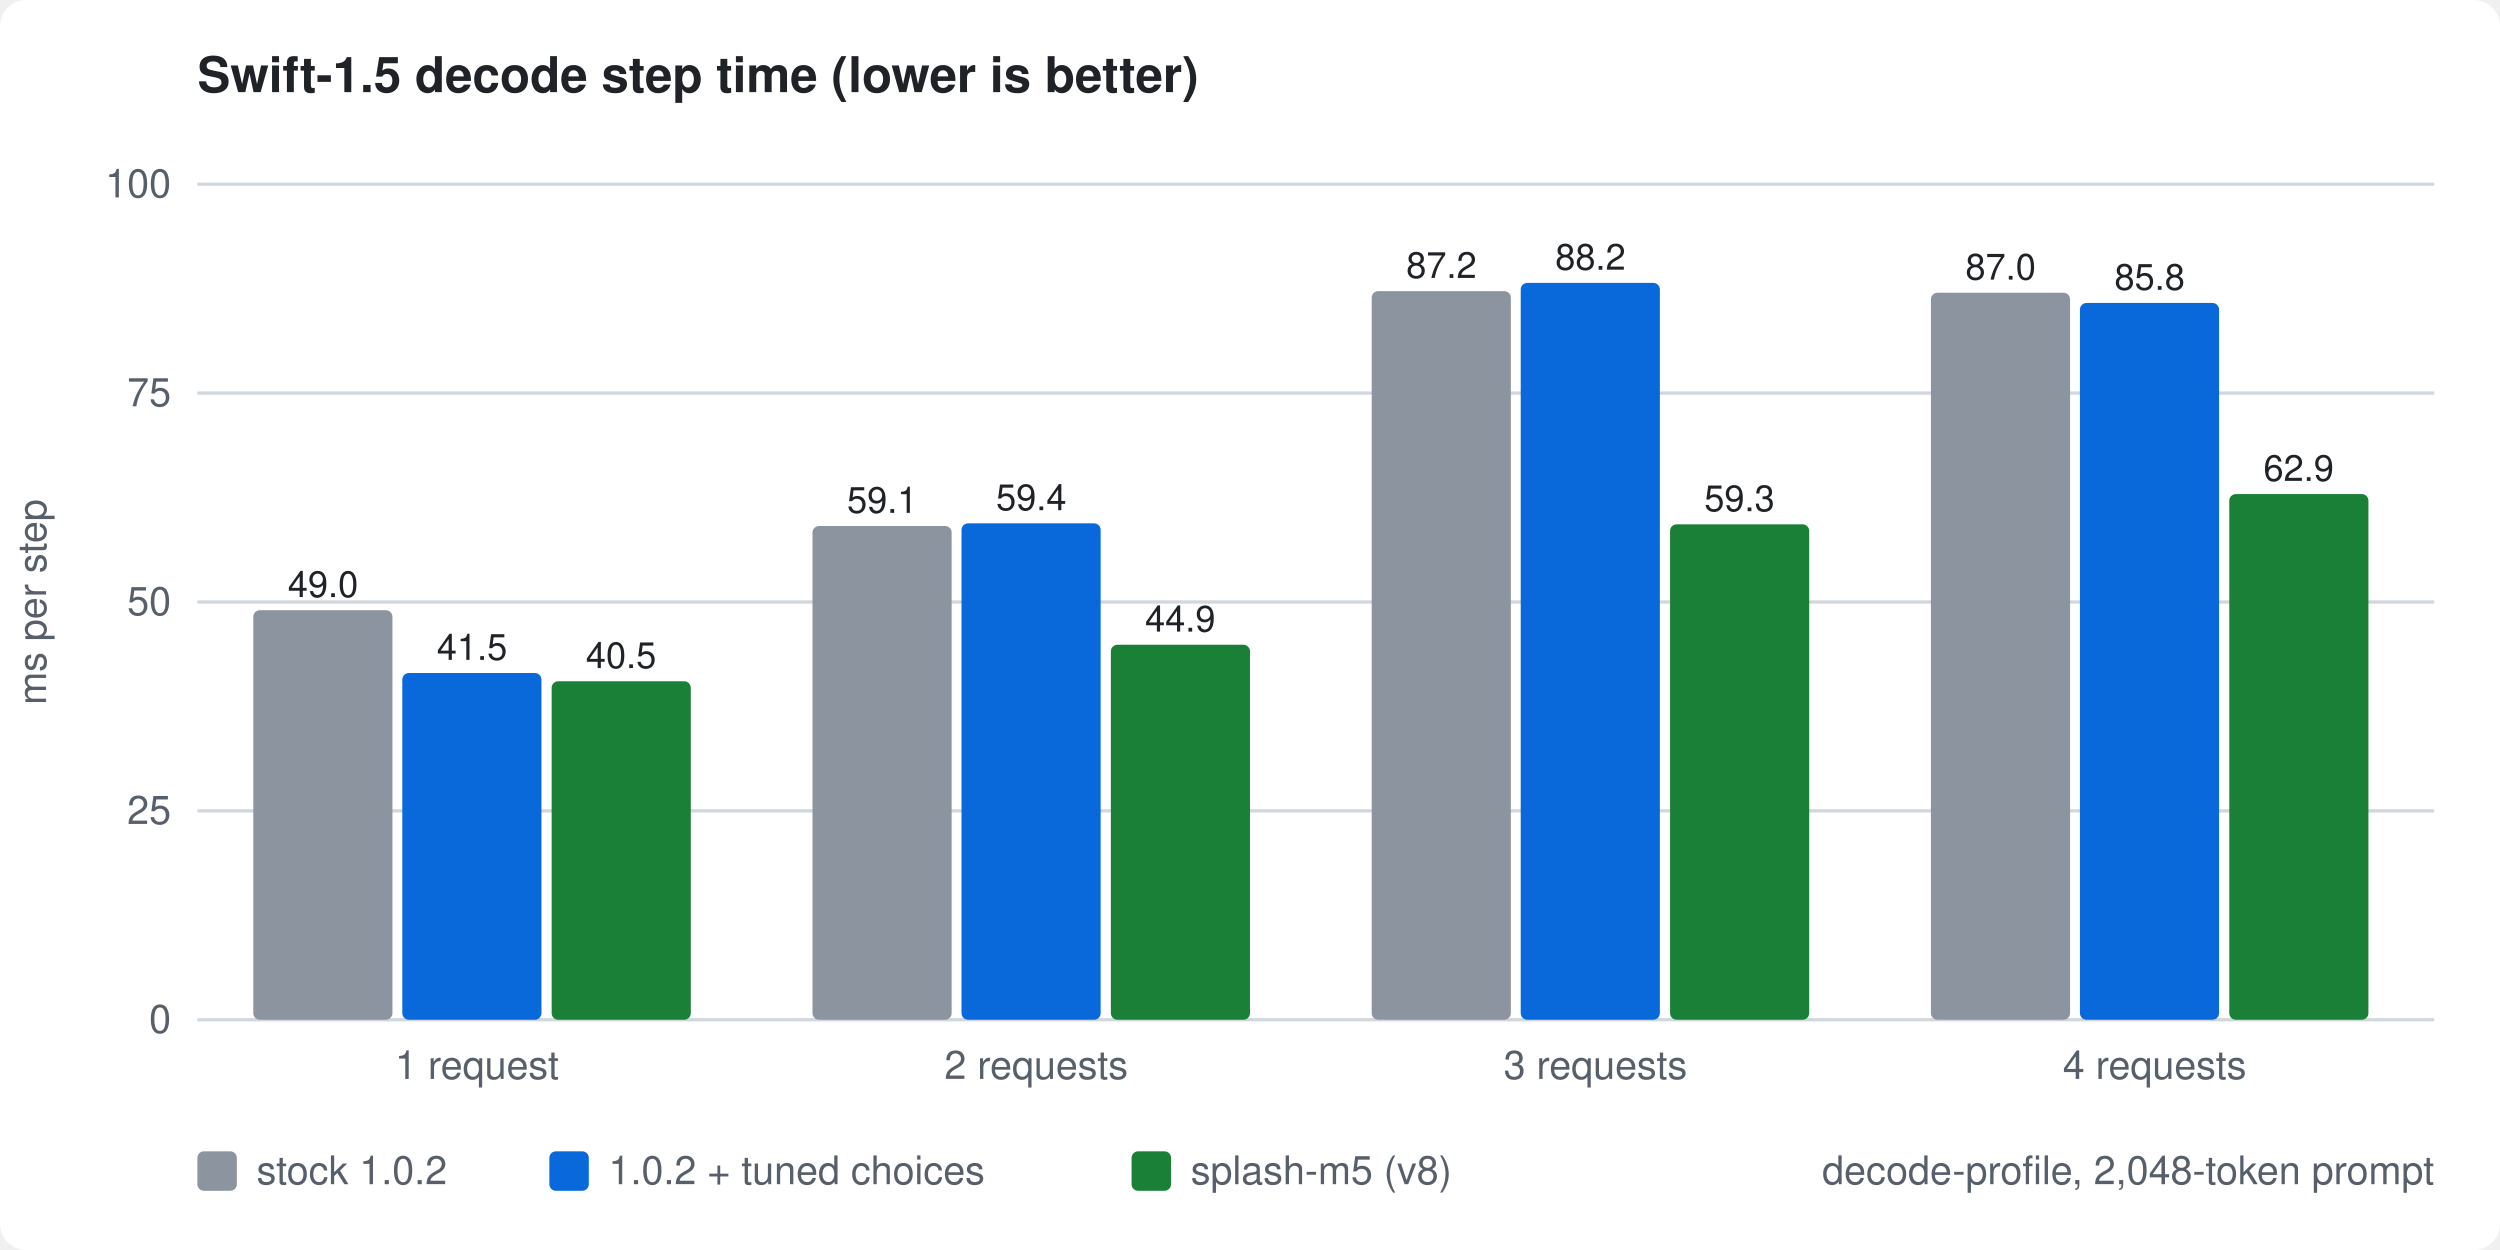
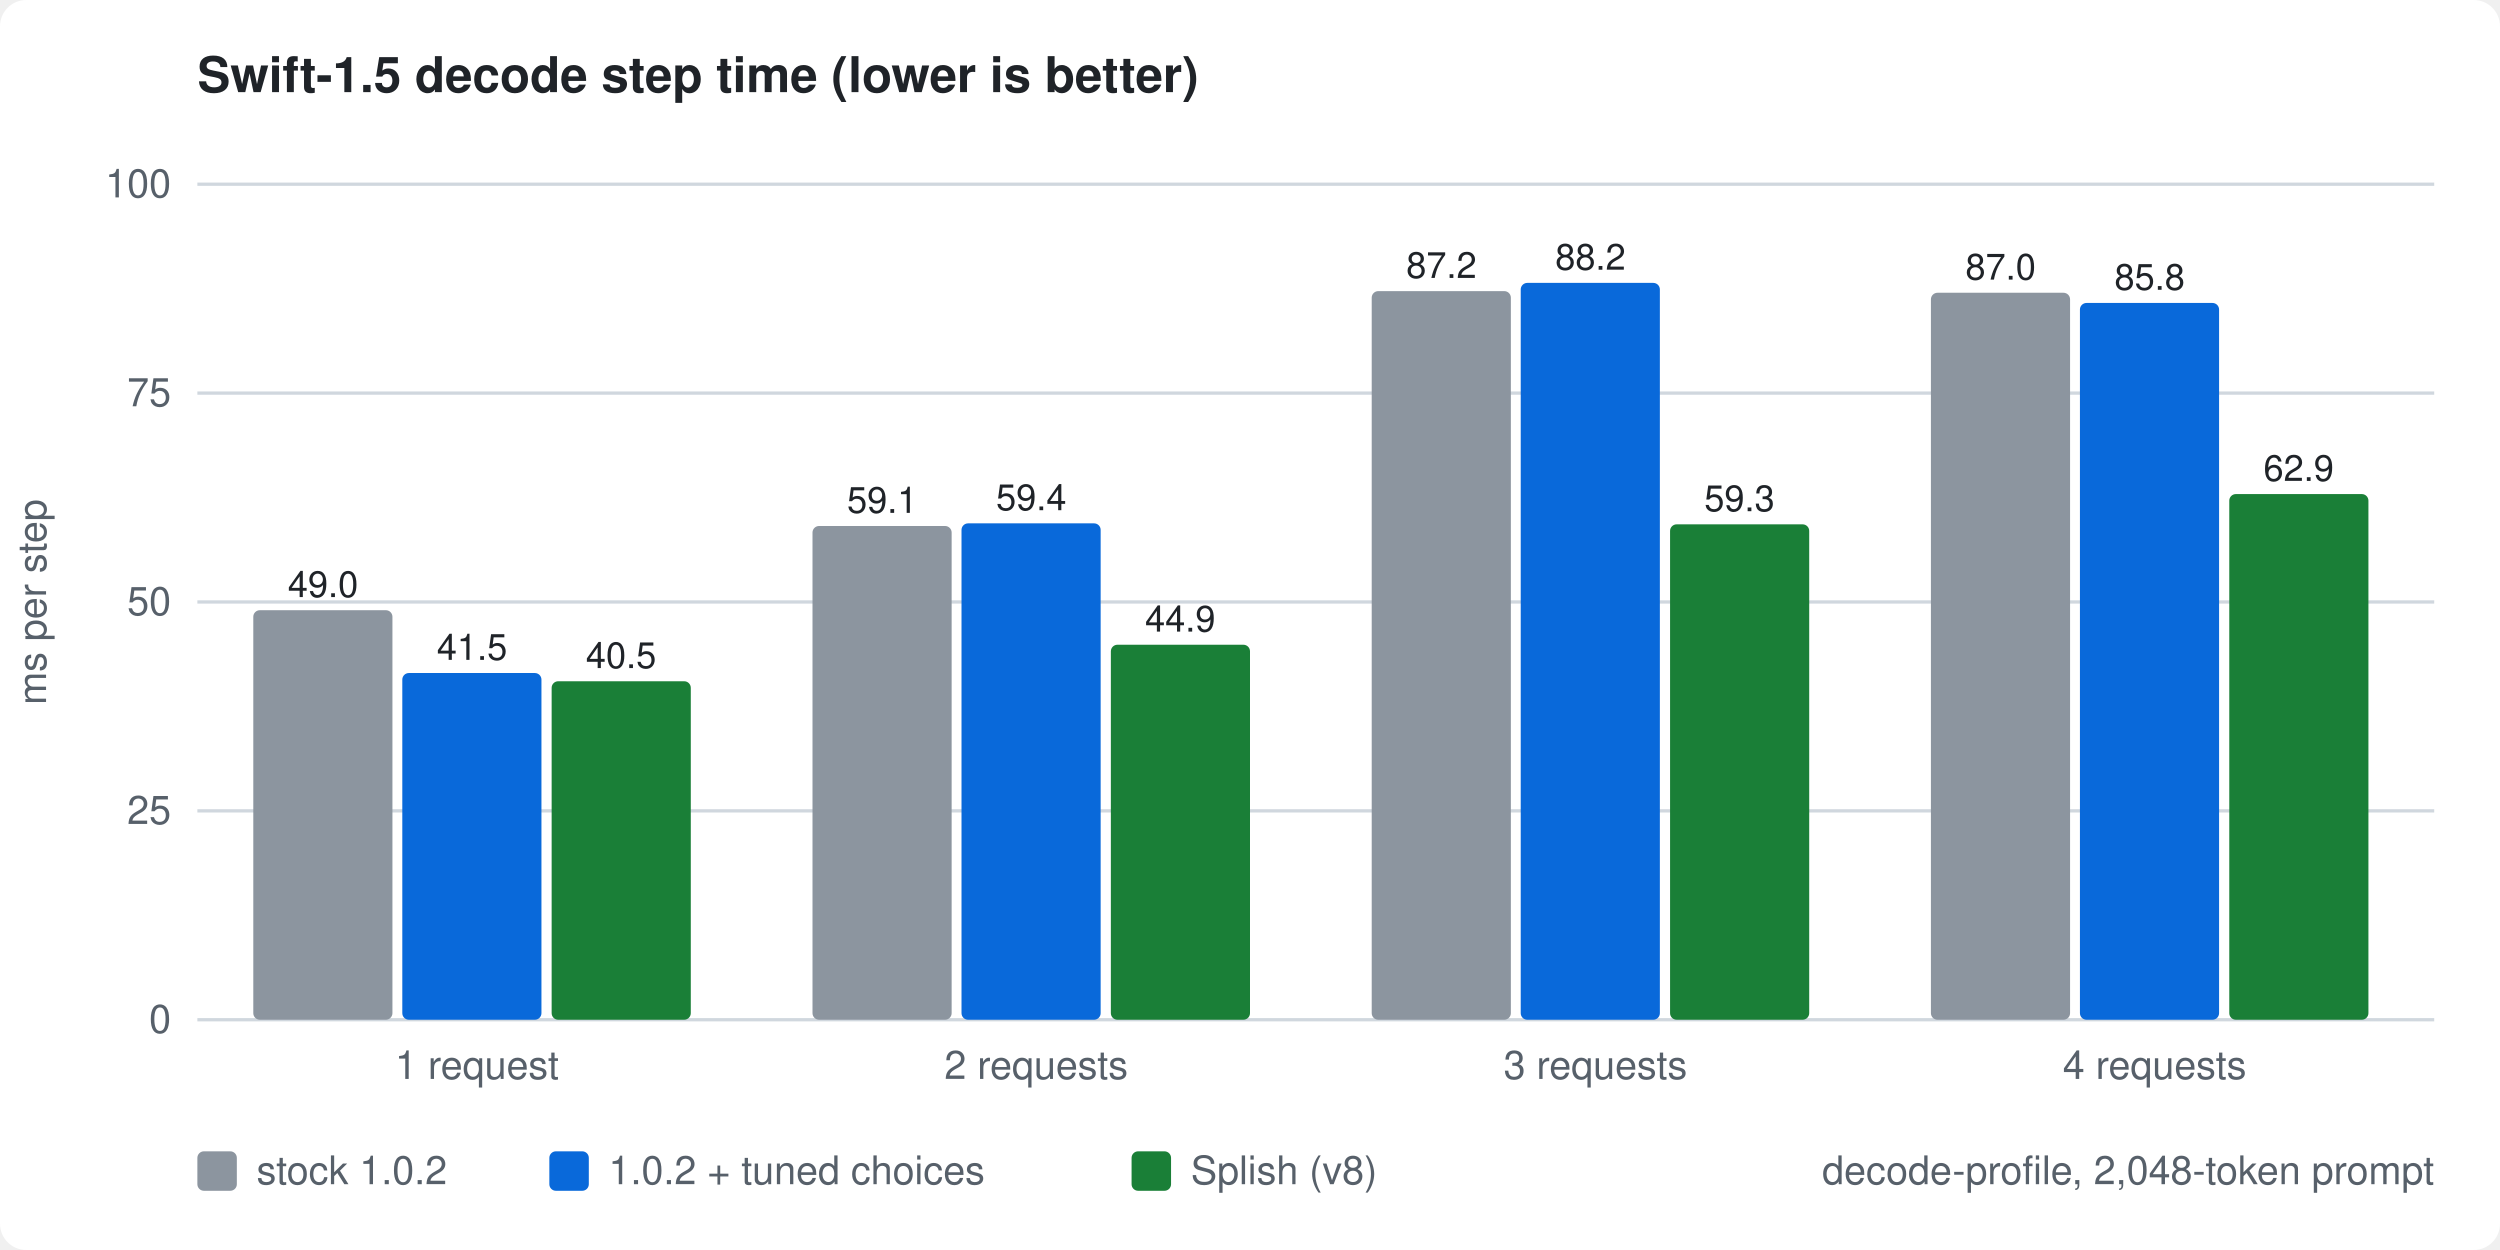
<svg xmlns="http://www.w3.org/2000/svg" width="760" height="380" viewBox="0 0 760 380">
  <style>
  .bg{fill:#ffffff} .t{fill:#1f2328;font:600 15px -apple-system,Segoe UI,Helvetica,Arial,sans-serif}
  .l{fill:#57606a;font:12px -apple-system,Segoe UI,Helvetica,Arial,sans-serif}
  .v{fill:#1f2328;font:11px -apple-system,Segoe UI,Helvetica,Arial,sans-serif}
  .g{stroke:#d0d7de;stroke-width:1} .s0{fill:#8c959f} .s1{fill:#0969da} .s2{fill:#1a7f37} .s3{fill:#bf8700}
  @media (prefers-color-scheme: dark){
    .bg{fill:#0d1117} .t,.v{fill:#e6edf3} .l{fill:#8d96a0} .g{stroke:#30363d}
    .s0{fill:#6e7681} .s1{fill:#4493f8} .s2{fill:#3fb950} .s3{fill:#d29922}}
</style>
  <rect class="bg" width="760" height="380" rx="8" />
  <text class="t" x="60" y="28">Swift-1.5 decode step time (lower is better)</text>
  <line class="g" x1="60" x2="740" y1="310.0" y2="310.0" />
  <text class="l" x="52" y="314.0" text-anchor="end">0</text>
  <line class="g" x1="60" x2="740" y1="246.5" y2="246.5" />
  <text class="l" x="52" y="250.5" text-anchor="end">25</text>
  <line class="g" x1="60" x2="740" y1="183.0" y2="183.0" />
  <text class="l" x="52" y="187.0" text-anchor="end">50</text>
  <line class="g" x1="60" x2="740" y1="119.5" y2="119.5" />
  <text class="l" x="52" y="123.5" text-anchor="end">75</text>
  <line class="g" x1="60" x2="740" y1="56.0" y2="56.0" />
  <text class="l" x="52" y="60.0" text-anchor="end">100</text>
  <text class="l" x="14" y="183.0" transform="rotate(-90 14 183.0)" text-anchor="middle">ms per step</text>
  <rect class="s0" x="77.0" y="185.5" width="42.3" height="124.5" rx="2" />
  <text class="v" x="98.2" y="181.5" text-anchor="middle">49.0</text>
  <rect class="s1" x="122.3" y="204.6" width="42.3" height="105.4" rx="2" />
  <text class="v" x="143.5" y="200.6" text-anchor="middle">41.5</text>
  <rect class="s2" x="167.7" y="207.1" width="42.3" height="102.9" rx="2" />
  <text class="v" x="188.8" y="203.1" text-anchor="middle">40.5</text>
  <text class="l" x="145.0" y="328" text-anchor="middle">1 request</text>
  <rect class="s0" x="247.0" y="159.9" width="42.3" height="150.1" rx="2" />
  <text class="v" x="268.2" y="155.9" text-anchor="middle">59.1</text>
  <rect class="s1" x="292.3" y="159.1" width="42.3" height="150.9" rx="2" />
  <text class="v" x="313.5" y="155.1" text-anchor="middle">59.4</text>
  <rect class="s2" x="337.7" y="196.0" width="42.3" height="114.0" rx="2" />
  <text class="v" x="358.8" y="192.0" text-anchor="middle">44.9</text>
  <text class="l" x="315.0" y="328" text-anchor="middle">2 requests</text>
  <rect class="s0" x="417.0" y="88.5" width="42.3" height="221.5" rx="2" />
  <text class="v" x="438.2" y="84.5" text-anchor="middle">87.2</text>
  <rect class="s1" x="462.3" y="86.0" width="42.3" height="224.0" rx="2" />
  <text class="v" x="483.5" y="82.0" text-anchor="middle">88.2</text>
  <rect class="s2" x="507.7" y="159.4" width="42.3" height="150.6" rx="2" />
  <text class="v" x="528.8" y="155.4" text-anchor="middle">59.3</text>
  <text class="l" x="485.0" y="328" text-anchor="middle">3 requests</text>
  <rect class="s0" x="587.0" y="89.0" width="42.3" height="221.0" rx="2" />
  <text class="v" x="608.2" y="85.0" text-anchor="middle">87.0</text>
  <rect class="s1" x="632.3" y="92.1" width="42.3" height="217.9" rx="2" />
  <text class="v" x="653.5" y="88.1" text-anchor="middle">85.8</text>
  <rect class="s2" x="677.7" y="150.2" width="42.3" height="159.8" rx="2" />
  <text class="v" x="698.8" y="146.2" text-anchor="middle">62.9</text>
  <text class="l" x="655.0" y="328" text-anchor="middle">4 requests</text>
  <rect class="s0" x="60" y="350" width="12" height="12" rx="2" />
  <text class="l" x="78" y="360">stock 1.0.2</text>
  <rect class="s1" x="167" y="350" width="12" height="12" rx="2" />
  <text class="l" x="185" y="360">1.0.2 + tuned choices</text>
  <rect class="s2" x="344" y="350" width="12" height="12" rx="2" />
-   <text class="l" x="362" y="360">splash-m5 (v8)</text>
+   <text class="l" x="362" y="360">Splish (v8)</text>
  <text class="l" x="740" y="360" text-anchor="end">decode-profile, 2,048-token prompt</text>
</svg>
